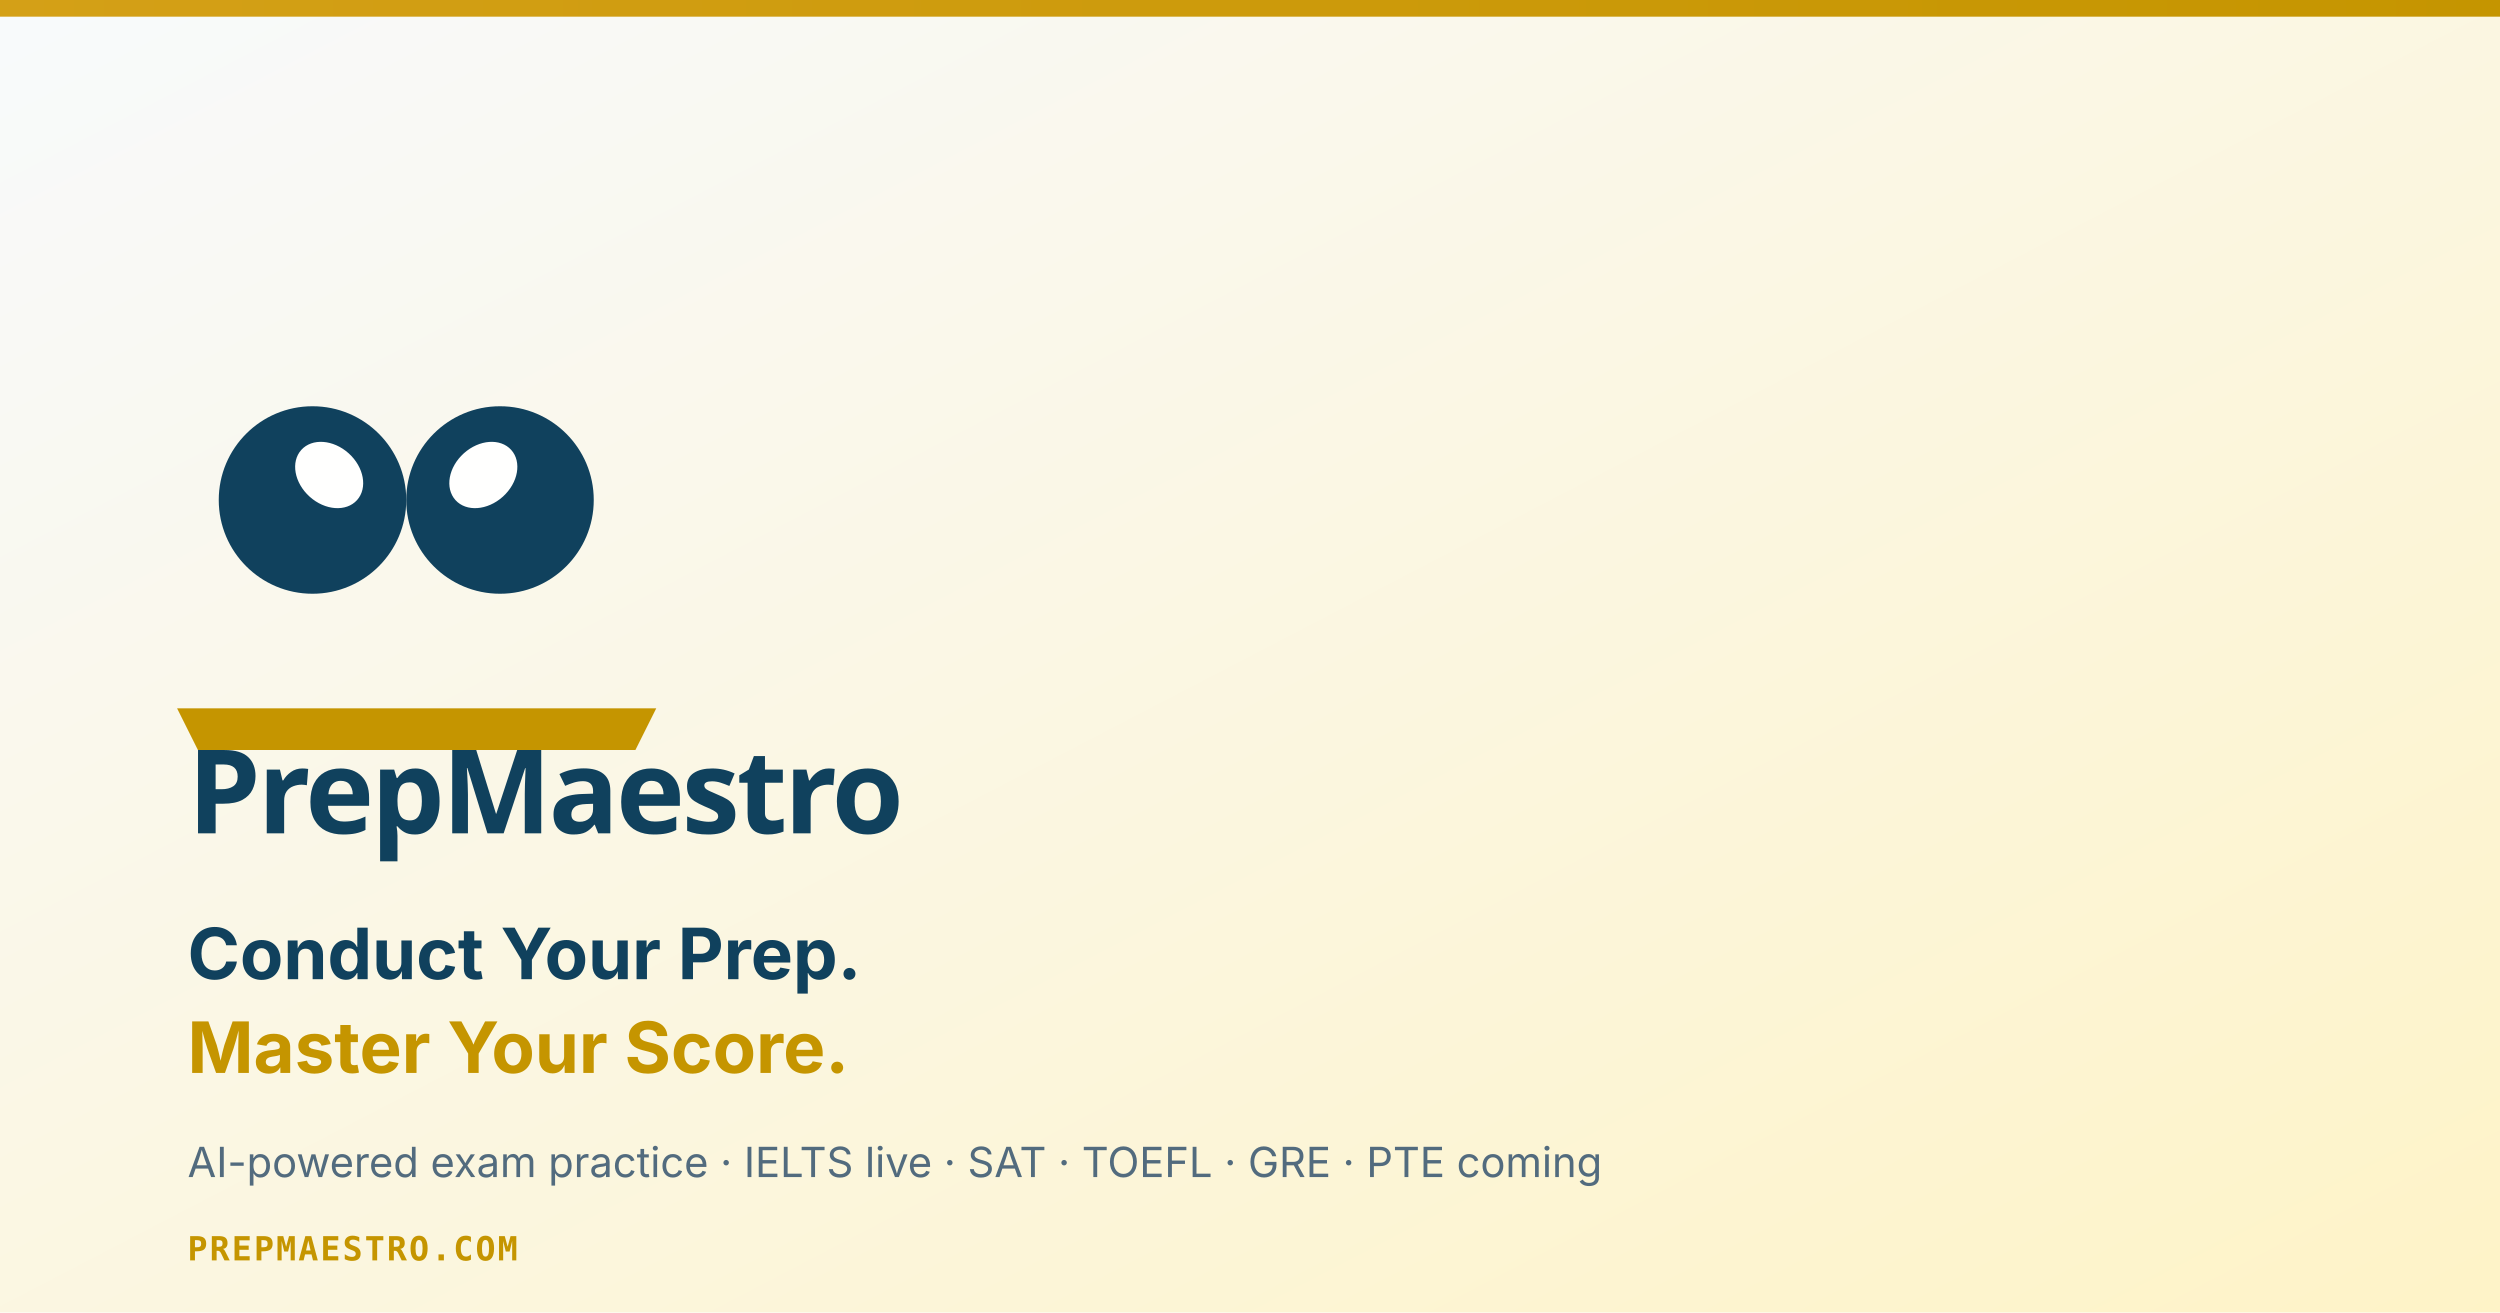
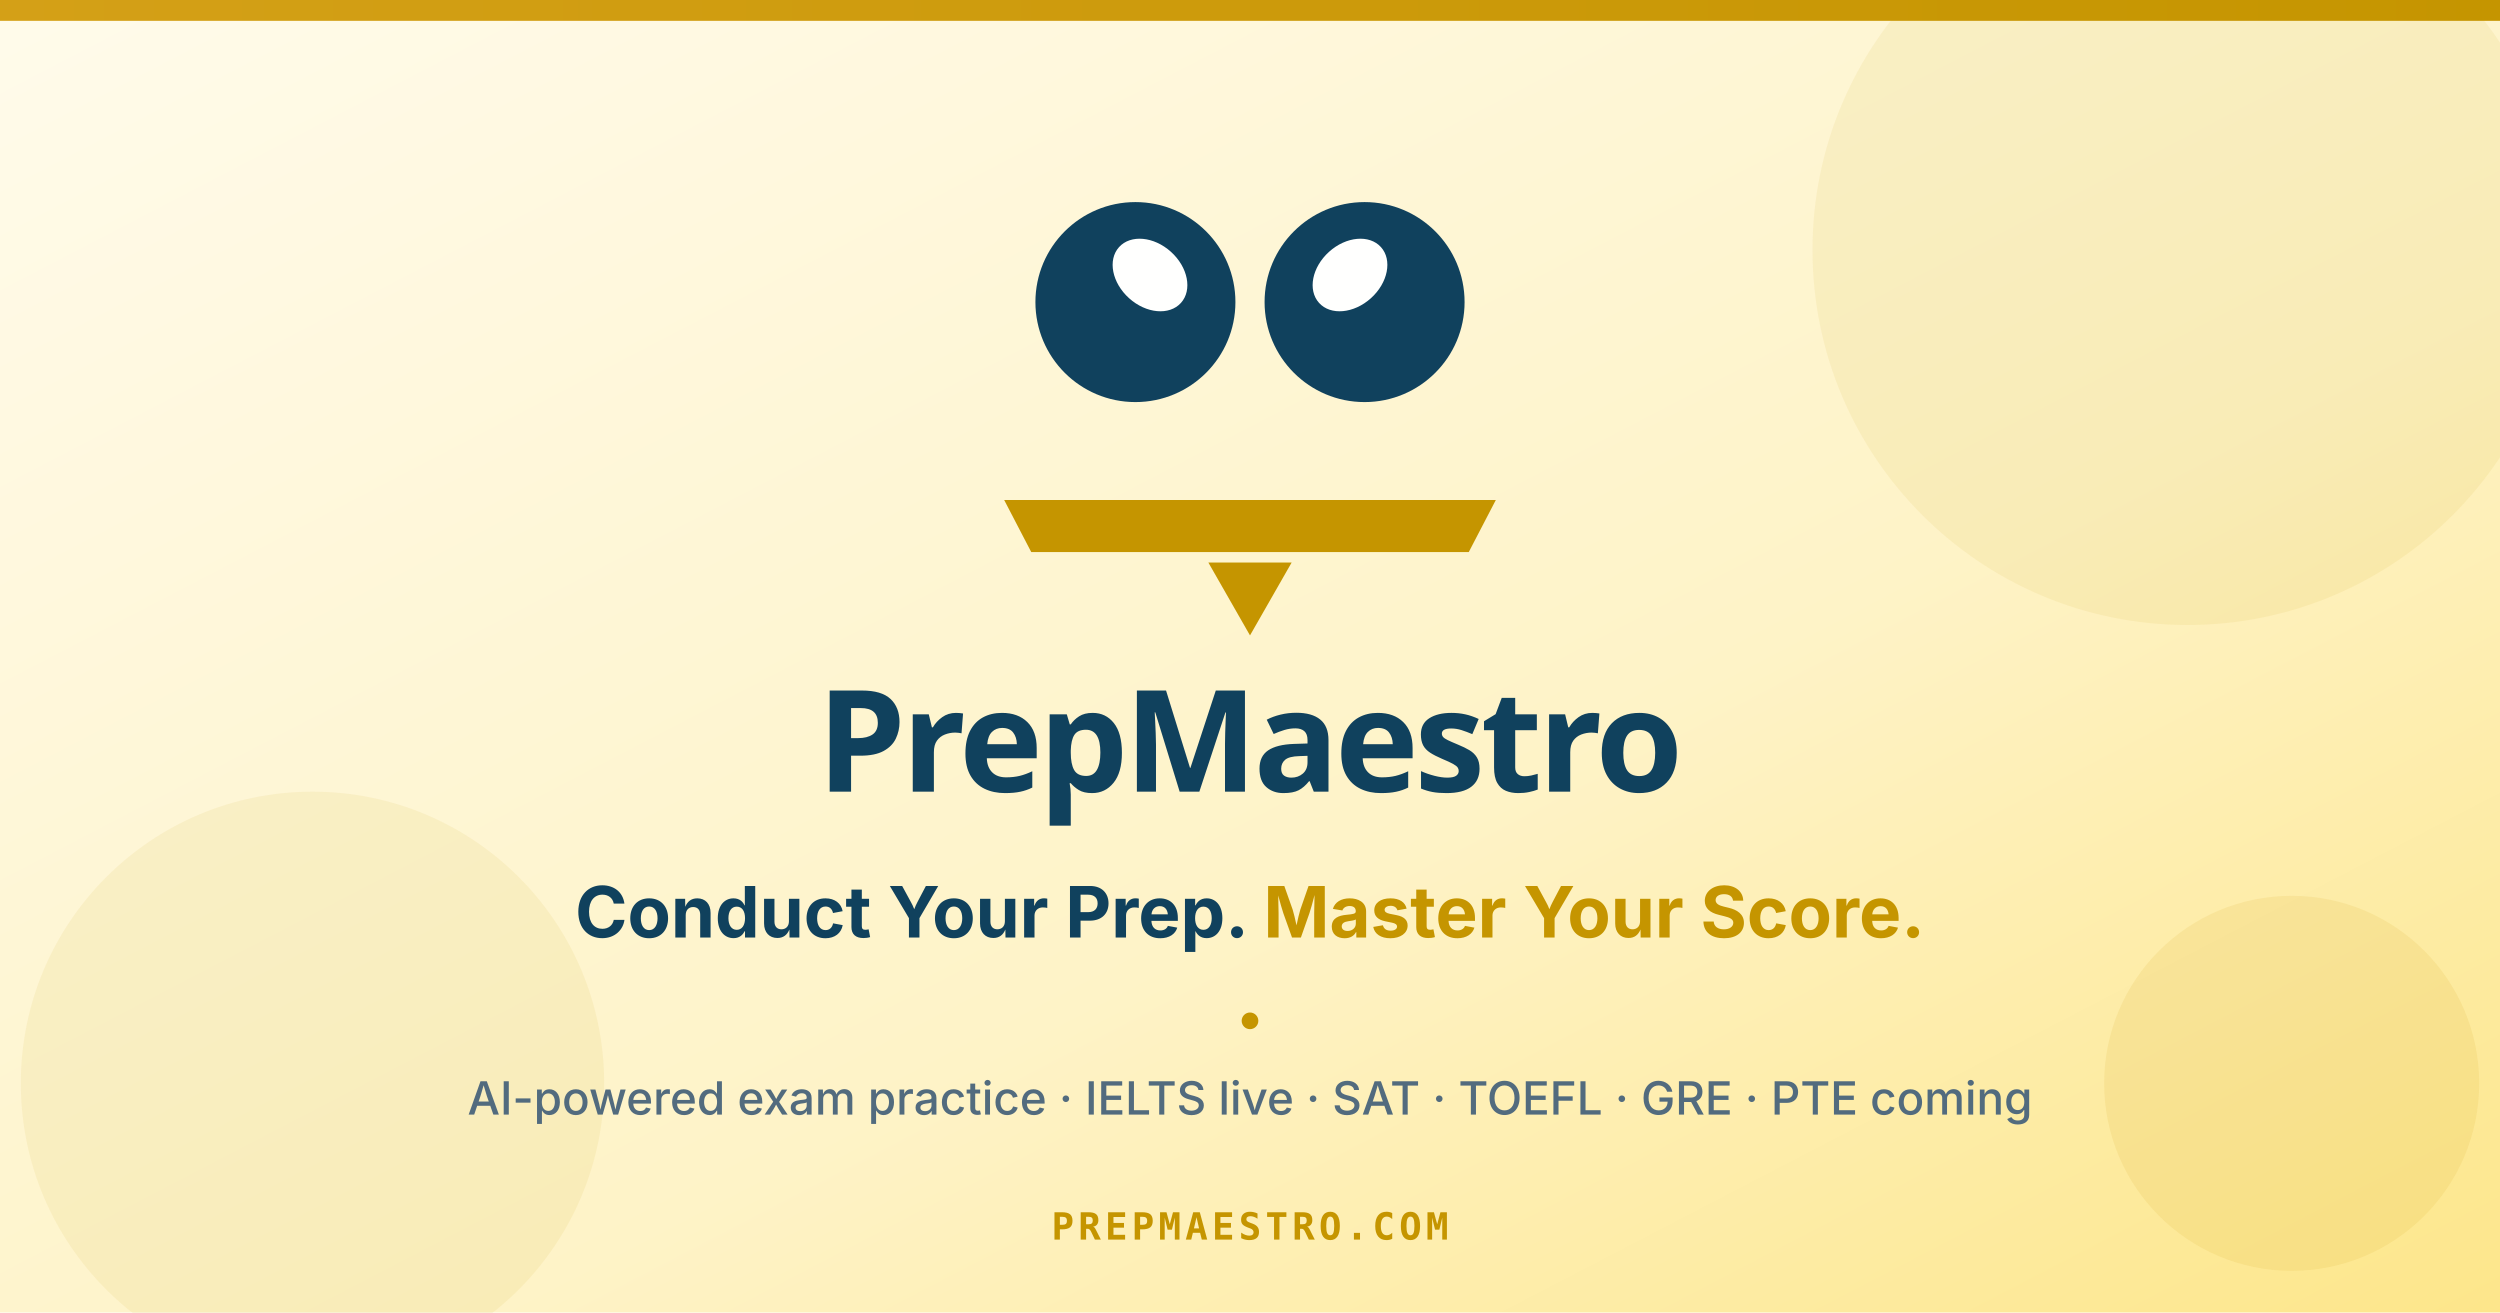
<svg xmlns="http://www.w3.org/2000/svg" width="1200" height="630" viewBox="0 0 1200 630">
  <defs>
    <linearGradient id="bg" x1="0" y1="0" x2="1" y2="1">
-       <stop offset="0%" stop-color="#F8FAFC" />
-       <stop offset="100%" stop-color="#FEF3C7" />
+       <stop offset="0%" stop-color="#FFFBEB" />
+       <stop offset="60%" stop-color="#FEF3C7" />
+       <stop offset="100%" stop-color="#FDE68A" />
    </linearGradient>
    <linearGradient id="accent" x1="0" y1="0" x2="1" y2="0">
      <stop offset="0%" stop-color="#D4A017" />
      <stop offset="100%" stop-color="#C59500" />
    </linearGradient>
  </defs>
  <rect width="1200" height="630" fill="url(#bg)" />
-   <rect x="0" y="0" width="1200" height="8" fill="url(#accent)" />
-   <g transform="translate(90, 180)">
-     <circle cx="60" cy="60" r="45" fill="#10415D" />
-     <circle cx="150" cy="60" r="45" fill="#10415D" />
-     <ellipse cx="68" cy="48" rx="18" ry="14" fill="#FFFFFE" transform="rotate(42 68 48)" />
-     <ellipse cx="142" cy="48" rx="18" ry="14" fill="#FFFFFE" transform="rotate(-42 142 48)" />
-     <path d="M -5 160 L 225 160 L 215 180 L 5 180 Z" fill="#C59500" />
+   <circle cx="1050" cy="120" r="180" fill="#C59500" opacity="0.08" />
+   <circle cx="150" cy="520" r="140" fill="#C59500" opacity="0.08" />
+   <circle cx="1100" cy="520" r="90" fill="#D4A017" opacity="0.12" />
+   <rect x="0" y="0" width="1200" height="10" fill="url(#accent)" />
+   <g transform="translate(600, 90)">
+     <g transform="translate(-110, 0)">
+       <circle cx="55" cy="55" r="48" fill="#10415D" />
+       <circle cx="165" cy="55" r="48" fill="#10415D" />
+       <ellipse cx="62" cy="42" rx="20" ry="15" fill="#FFFFFE" transform="rotate(42 62 42)" />
+       <ellipse cx="158" cy="42" rx="20" ry="15" fill="#FFFFFE" transform="rotate(-42 158 42)" />
+       <path d="M -8 150 L 228 150 L 215 175 L 5 175 Z" fill="#C59500" />
+       <path d="M 90 180 L 130 180 L 110 215 Z" fill="#C59500" />
+     </g>
  </g>
-   <text x="90" y="400" font-family="Plus Jakarta Sans, Segoe UI, sans-serif" font-size="56" font-weight="800" fill="#10415D" letter-spacing="-1.5">PrepMaestro</text>
-   <text x="90" y="470" font-family="Inter, Segoe UI, sans-serif" font-size="34" font-weight="700" fill="#10415D">Conduct Your Prep.</text>
-   <text x="90" y="515" font-family="Inter, Segoe UI, sans-serif" font-size="34" font-weight="700" fill="#C59500">Master Your Score.</text>
-   <text x="90" y="565" font-family="Inter, Segoe UI, sans-serif" font-size="20" font-weight="400" fill="#526B7E">AI-powered exam practice · IELTS live · SAT · TOEFL · GRE · PTE coming</text>
-   <text x="90" y="605" font-family="Space Mono, Menlo, monospace" font-size="16" font-weight="700" fill="#C59500" letter-spacing="1">PREPMAESTRO.COM</text>
+   <text x="600" y="380" text-anchor="middle" font-family="Plus Jakarta Sans, Segoe UI, sans-serif" font-size="68" font-weight="800" fill="#10415D" letter-spacing="-2">PrepMaestro</text>
+   <text x="600" y="450" text-anchor="middle" font-family="Inter, Segoe UI, sans-serif" font-size="34" font-weight="700" fill="#10415D">Conduct Your Prep. <tspan fill="#C59500">Master Your Score.</tspan>
+   </text>
+   <circle cx="600" cy="490" r="4" fill="#C59500" />
+   <text x="600" y="535" text-anchor="middle" font-family="Inter, Segoe UI, sans-serif" font-size="22" font-weight="500" fill="#526B7E">AI-powered exam practice · IELTS live · SAT · TOEFL · GRE · PTE coming</text>
+   <text x="600" y="595" text-anchor="middle" font-family="Space Mono, Menlo, monospace" font-size="18" font-weight="700" fill="#C59500" letter-spacing="2">PREPMAESTRO.COM</text>
</svg>
